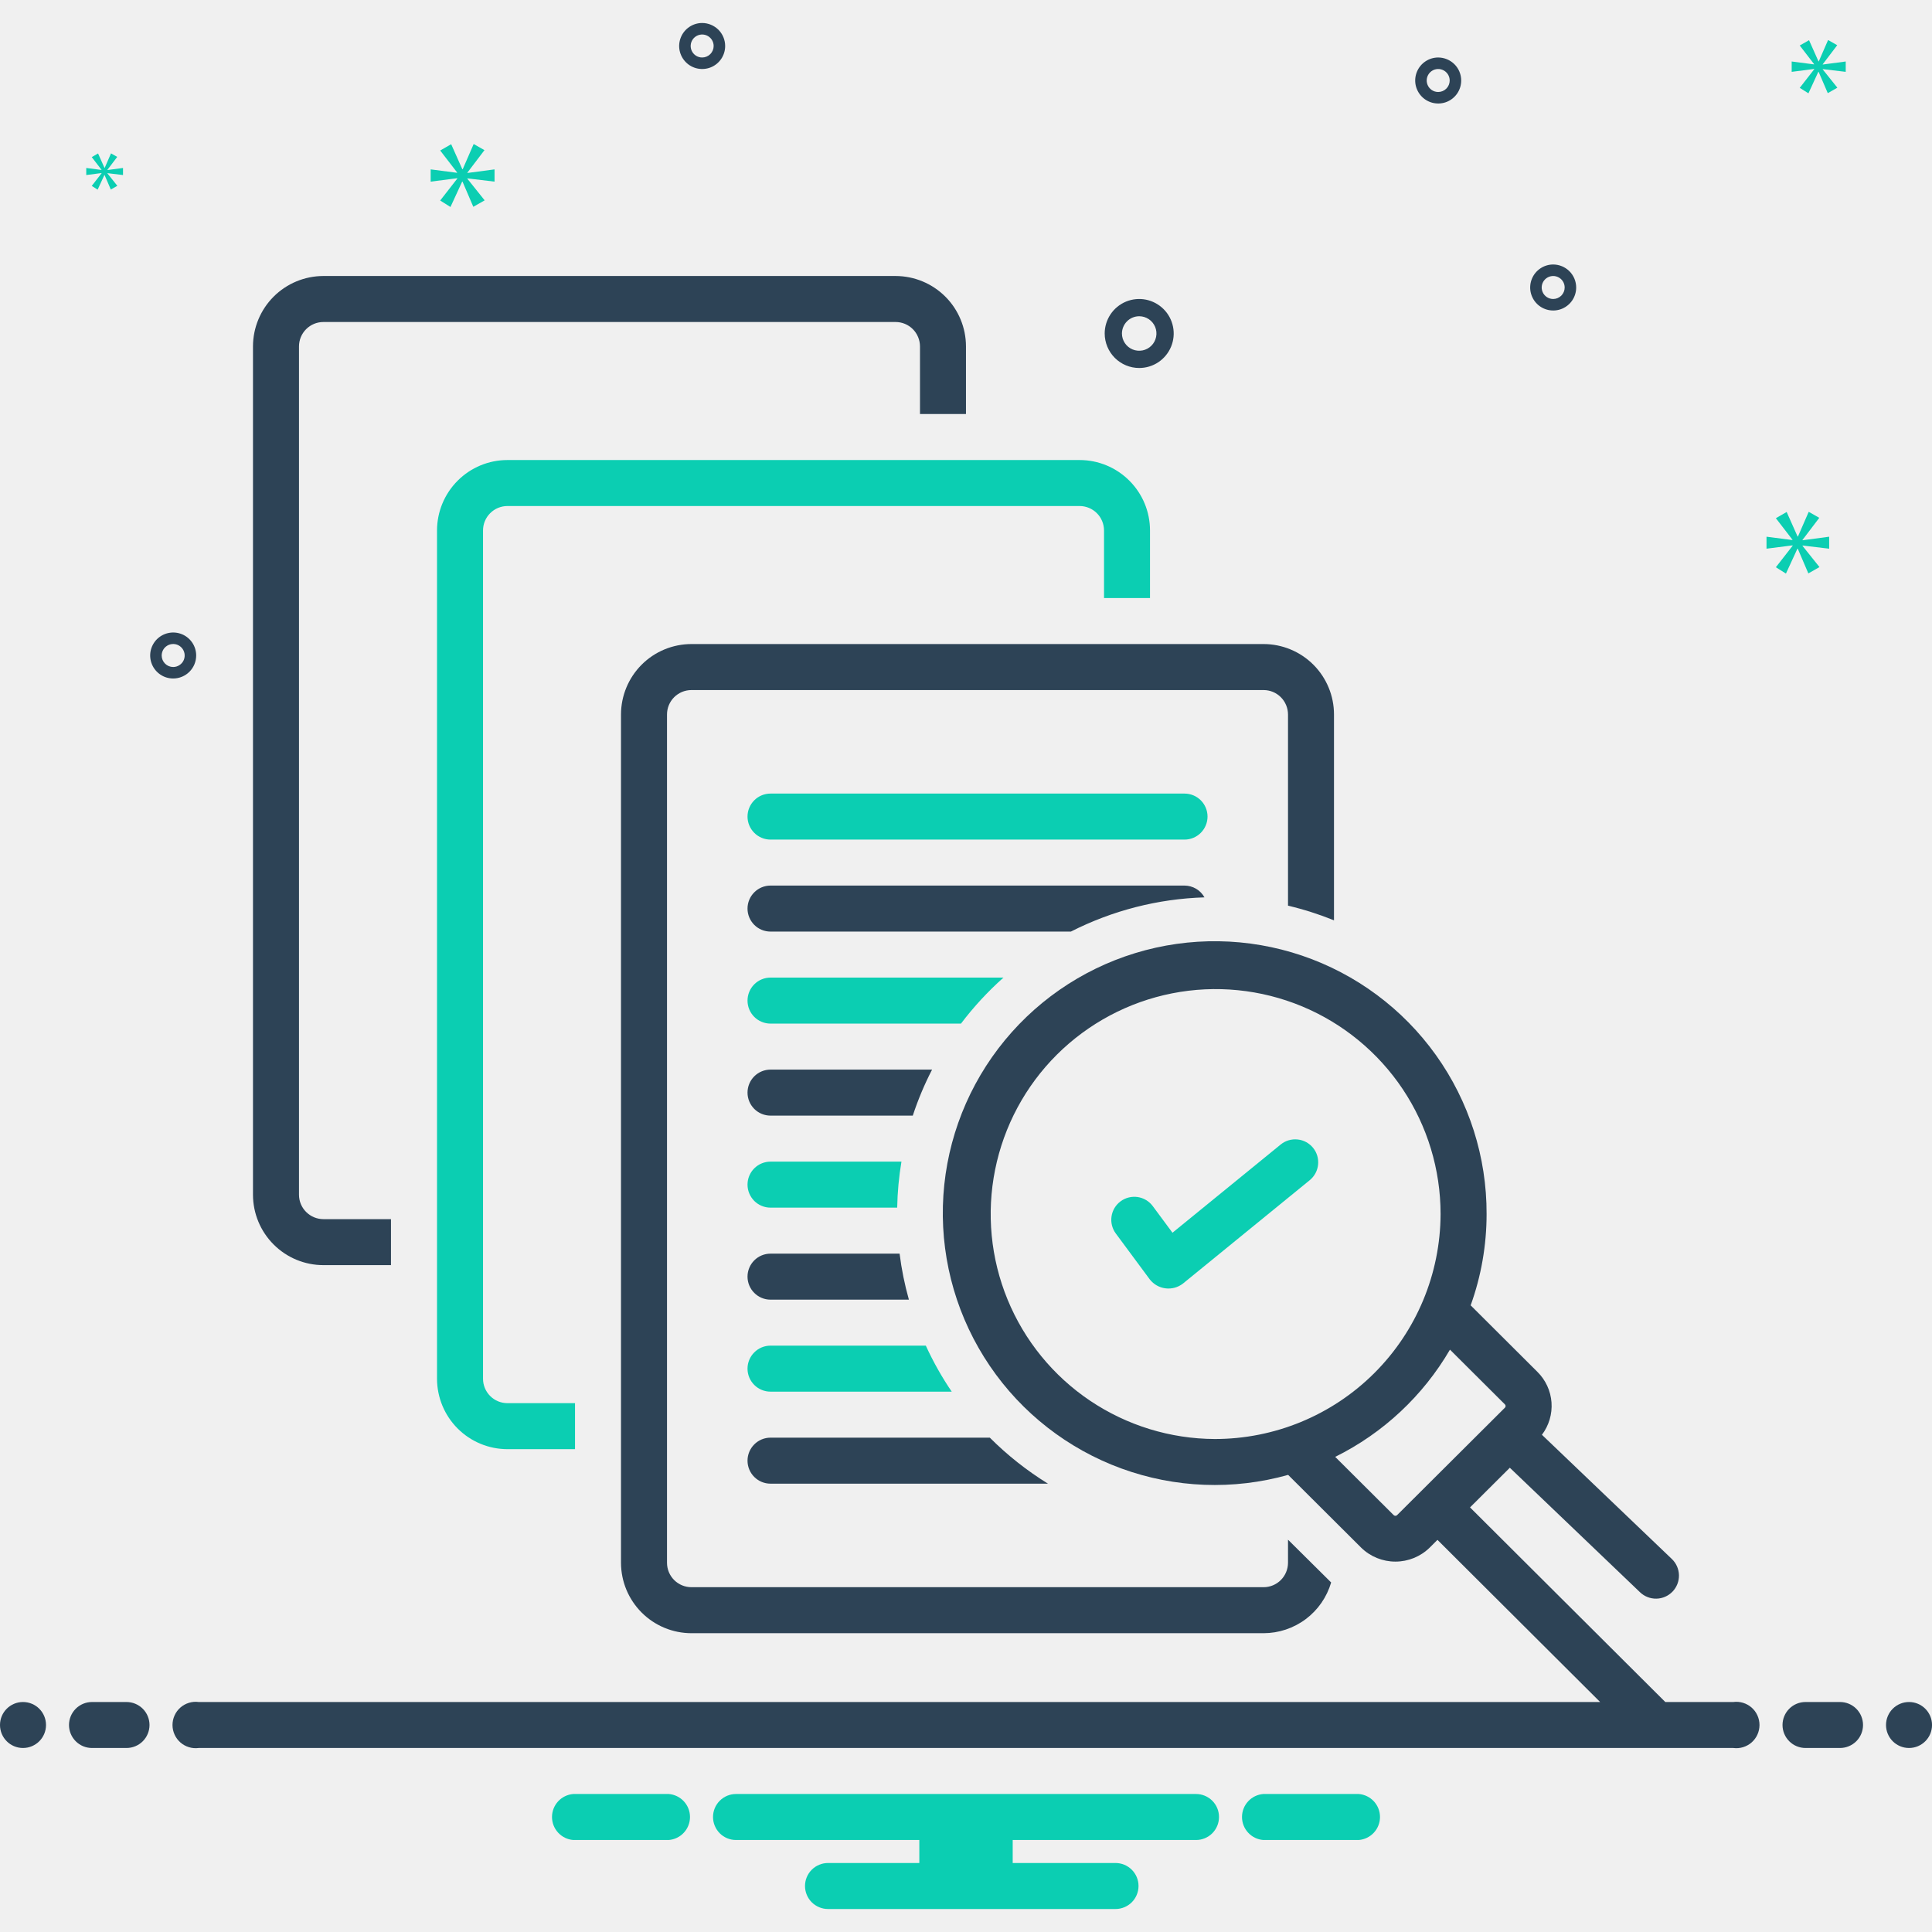
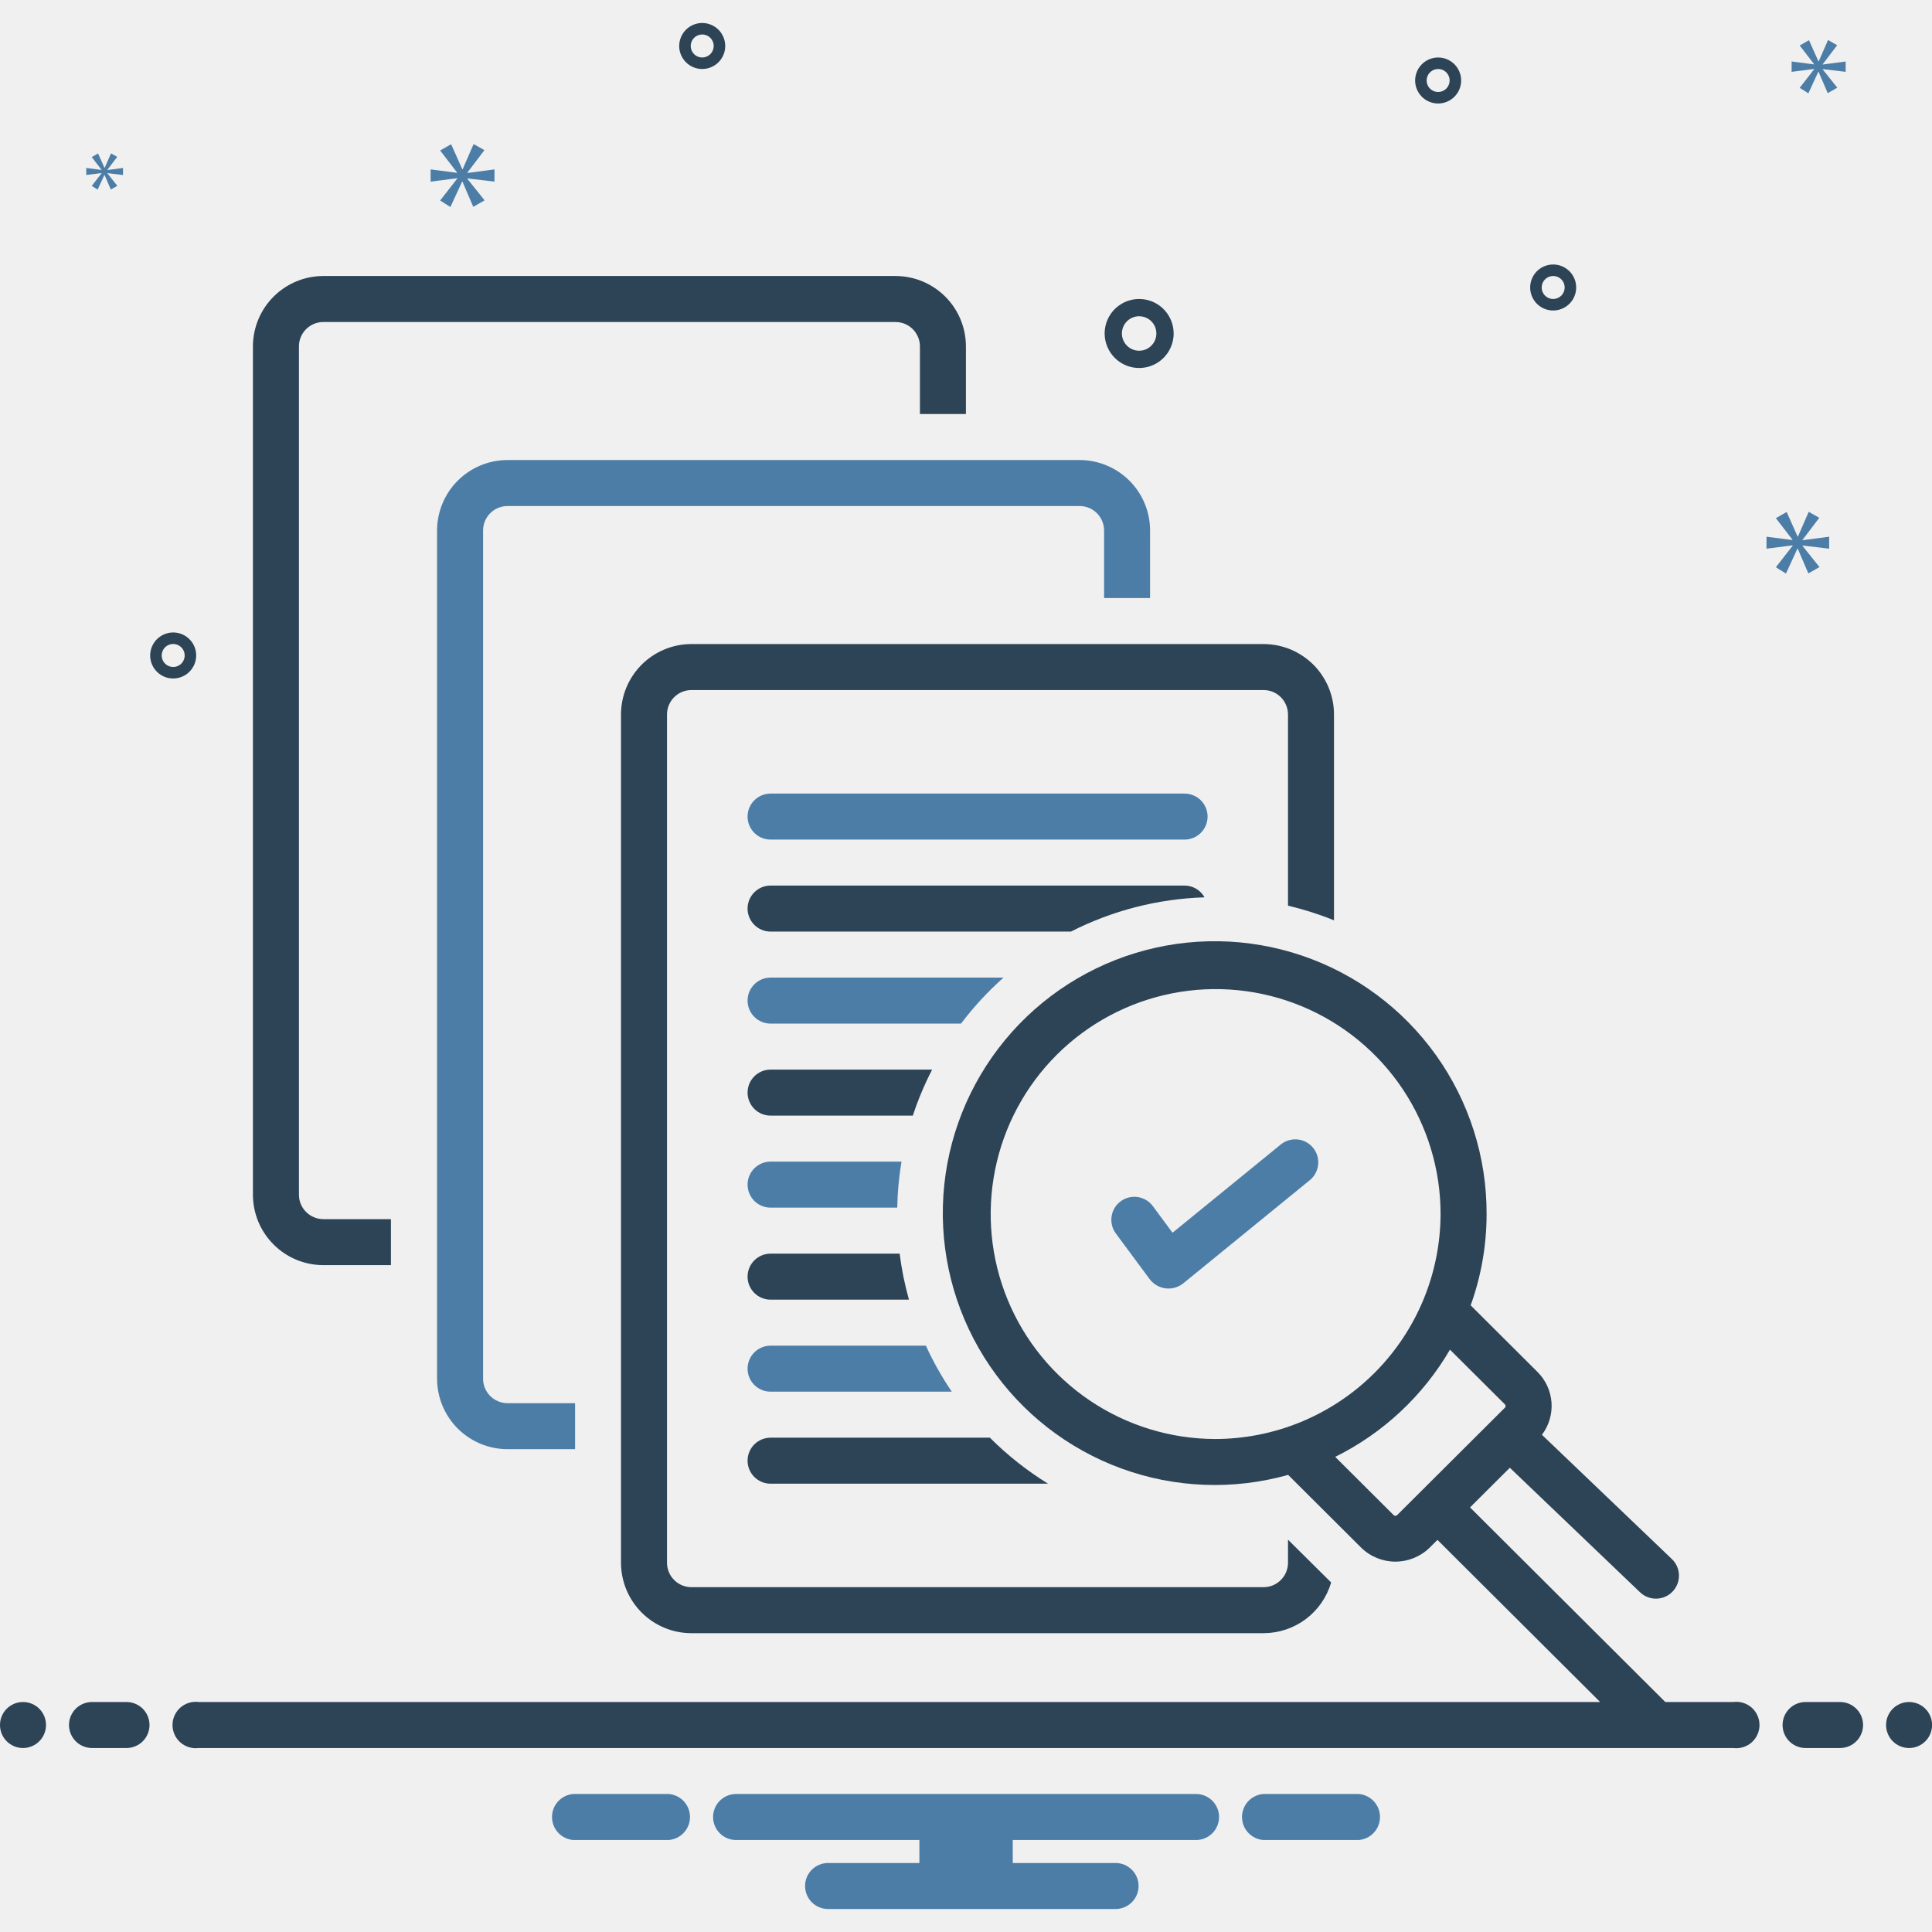
<svg xmlns="http://www.w3.org/2000/svg" width="70" height="70" viewBox="0 0 70 70" fill="none">
-   <g clip-path="url(#clip0_715_31566)">
-     <path d="M10.833 43.287V12.551C10.833 12.317 10.926 12.092 11.092 11.926C11.258 11.76 11.482 11.667 11.717 11.667H32.449C32.683 11.667 32.908 11.76 33.074 11.926C33.239 12.092 33.332 12.317 33.333 12.551V15.001H34.999V12.551C34.999 11.875 34.73 11.226 34.252 10.748C33.773 10.27 33.125 10.001 32.449 10H11.717C11.04 10.001 10.392 10.27 9.914 10.748C9.436 11.226 9.167 11.875 9.166 12.551V43.287C9.167 43.964 9.436 44.612 9.914 45.09C10.392 45.569 11.04 45.838 11.717 45.838H14.166V44.172H11.717C11.482 44.171 11.258 44.078 11.092 43.912C10.926 43.746 10.833 43.522 10.833 43.287Z" fill="#2D4356" />
-     <path d="M17.501 49.955V19.219C17.501 18.984 17.594 18.759 17.76 18.594C17.925 18.428 18.15 18.335 18.385 18.334H39.117C39.351 18.335 39.576 18.428 39.742 18.594C39.907 18.759 40 18.984 40.001 19.219V21.668H41.667V19.219C41.667 18.542 41.398 17.894 40.919 17.416C40.441 16.937 39.793 16.668 39.117 16.668H18.385C17.708 16.668 17.06 16.937 16.582 17.416C16.104 17.894 15.835 18.542 15.834 19.219V49.955C15.835 50.631 16.104 51.28 16.582 51.758C17.06 52.236 17.708 52.505 18.385 52.506H20.834V50.839H18.385C18.15 50.839 17.925 50.746 17.76 50.58C17.594 50.414 17.501 50.189 17.501 49.955Z" fill="#0BCEB2" />
-     <path d="M42.917 28.753H27.917C27.696 28.753 27.484 28.84 27.328 28.997C27.172 29.153 27.084 29.365 27.084 29.586C27.084 29.807 27.172 30.019 27.328 30.175C27.484 30.332 27.696 30.42 27.917 30.42H42.917C43.139 30.42 43.35 30.332 43.507 30.175C43.663 30.019 43.751 29.807 43.751 29.586C43.751 29.365 43.663 29.153 43.507 28.997C43.35 28.84 43.139 28.753 42.917 28.753Z" fill="#0BCEB2" />
-     <path d="M27.084 52.923C27.084 53.144 27.172 53.356 27.328 53.512C27.484 53.668 27.696 53.756 27.917 53.756H37.97C37.206 53.284 36.498 52.725 35.863 52.089H27.917C27.696 52.089 27.484 52.177 27.328 52.334C27.172 52.49 27.084 52.702 27.084 52.923Z" fill="#2D4356" />
-     <path d="M27.917 48.755C27.696 48.755 27.484 48.843 27.328 49C27.172 49.156 27.084 49.368 27.084 49.589C27.084 49.81 27.172 50.022 27.328 50.178C27.484 50.335 27.696 50.422 27.917 50.422H34.483C34.124 49.894 33.81 49.336 33.544 48.755H27.917Z" fill="#0BCEB2" />
-     <path d="M27.917 47.089H32.931C32.777 46.542 32.664 45.985 32.594 45.422H27.917C27.696 45.422 27.484 45.509 27.328 45.666C27.172 45.822 27.084 46.034 27.084 46.255C27.084 46.476 27.172 46.688 27.328 46.844C27.484 47.001 27.696 47.089 27.917 47.089Z" fill="#2D4356" />
-     <path d="M27.917 43.755H32.507C32.517 43.196 32.569 42.639 32.661 42.088H27.917C27.696 42.088 27.484 42.176 27.328 42.332C27.172 42.488 27.084 42.7 27.084 42.921C27.084 43.142 27.172 43.354 27.328 43.511C27.484 43.667 27.696 43.755 27.917 43.755Z" fill="#0BCEB2" />
-     <path d="M27.084 39.587C27.084 39.809 27.172 40.02 27.328 40.177C27.484 40.333 27.696 40.421 27.917 40.421H33.072C33.26 39.848 33.494 39.29 33.771 38.754H27.917C27.696 38.754 27.484 38.842 27.328 38.998C27.172 39.154 27.084 39.367 27.084 39.587Z" fill="#2D4356" />
-     <path d="M36.358 35.42H27.917C27.696 35.42 27.484 35.508 27.328 35.664C27.172 35.821 27.084 36.033 27.084 36.254C27.084 36.475 27.172 36.687 27.328 36.843C27.484 36.999 27.696 37.087 27.917 37.087H34.818C35.275 36.483 35.791 35.924 36.358 35.42Z" fill="#0BCEB2" />
-     <path d="M43.64 32.513C43.569 32.384 43.464 32.276 43.337 32.201C43.21 32.127 43.065 32.087 42.917 32.086H27.917C27.696 32.086 27.484 32.174 27.328 32.331C27.172 32.487 27.084 32.699 27.084 32.92C27.084 33.141 27.172 33.353 27.328 33.509C27.484 33.666 27.696 33.753 27.917 33.753H38.801C40.303 32.989 41.956 32.565 43.64 32.513Z" fill="#2D4356" />
-     <path d="M46.667 55.786V56.623C46.666 56.857 46.573 57.082 46.407 57.248C46.242 57.413 46.017 57.507 45.783 57.507H25.051C24.816 57.507 24.592 57.413 24.426 57.248C24.26 57.082 24.167 56.857 24.167 56.623V25.886C24.167 25.652 24.26 25.427 24.426 25.261C24.592 25.096 24.816 25.002 25.051 25.002H45.783C46.017 25.002 46.242 25.096 46.407 25.261C46.573 25.427 46.666 25.652 46.667 25.886V32.814C47.235 32.948 47.792 33.126 48.333 33.345V25.886C48.333 25.21 48.064 24.561 47.586 24.083C47.107 23.605 46.459 23.336 45.783 23.335H25.051C24.374 23.336 23.726 23.605 23.248 24.083C22.77 24.561 22.501 25.21 22.5 25.886V56.623C22.501 57.299 22.77 57.947 23.248 58.425C23.726 58.904 24.374 59.173 25.051 59.174H45.783C46.334 59.173 46.871 58.993 47.312 58.662C47.753 58.331 48.075 57.865 48.23 57.336C48.201 57.309 46.667 55.786 46.667 55.786Z" fill="#2D4356" />
-     <path d="M46.404 41.466L42.481 44.664L41.767 43.7C41.635 43.522 41.439 43.404 41.22 43.371C41.001 43.339 40.779 43.394 40.601 43.526C40.423 43.657 40.305 43.854 40.273 44.073C40.24 44.291 40.296 44.514 40.427 44.691L41.661 46.358C41.801 46.536 42.004 46.651 42.228 46.679C42.453 46.708 42.678 46.646 42.858 46.508L47.457 42.758C47.627 42.618 47.735 42.416 47.757 42.197C47.779 41.977 47.714 41.758 47.574 41.587C47.435 41.416 47.233 41.307 47.014 41.285C46.795 41.262 46.575 41.327 46.404 41.466Z" fill="#0BCEB2" />
-     <path d="M41.275 13.333C41.523 13.333 41.764 13.26 41.97 13.123C42.175 12.985 42.336 12.79 42.43 12.562C42.525 12.333 42.55 12.082 42.501 11.839C42.453 11.597 42.334 11.374 42.159 11.2C41.984 11.025 41.762 10.906 41.519 10.857C41.277 10.809 41.025 10.834 40.797 10.928C40.569 11.023 40.373 11.183 40.236 11.389C40.099 11.595 40.025 11.836 40.025 12.083C40.026 12.415 40.158 12.732 40.392 12.967C40.626 13.201 40.944 13.333 41.275 13.333ZM41.275 11.458C41.399 11.458 41.52 11.495 41.623 11.564C41.725 11.632 41.806 11.73 41.853 11.844C41.9 11.958 41.913 12.084 41.888 12.205C41.864 12.326 41.805 12.438 41.717 12.525C41.63 12.613 41.519 12.672 41.397 12.696C41.276 12.72 41.15 12.708 41.036 12.661C40.922 12.614 40.824 12.533 40.756 12.431C40.687 12.328 40.65 12.207 40.65 12.083C40.651 11.918 40.717 11.759 40.834 11.642C40.951 11.524 41.11 11.459 41.275 11.458Z" fill="#2D4356" />
-     <path d="M52.109 2.083C51.944 2.083 51.783 2.132 51.646 2.224C51.509 2.315 51.402 2.446 51.339 2.598C51.276 2.75 51.259 2.918 51.291 3.079C51.324 3.241 51.403 3.389 51.52 3.506C51.636 3.623 51.785 3.702 51.946 3.734C52.108 3.766 52.275 3.75 52.428 3.687C52.58 3.624 52.71 3.517 52.802 3.38C52.893 3.243 52.942 3.082 52.942 2.917C52.942 2.696 52.854 2.484 52.698 2.328C52.541 2.172 52.33 2.084 52.109 2.083ZM52.109 3.333C52.026 3.333 51.946 3.309 51.877 3.263C51.809 3.217 51.755 3.152 51.724 3.076C51.692 3 51.684 2.916 51.7 2.835C51.716 2.755 51.756 2.68 51.814 2.622C51.872 2.564 51.947 2.524 52.027 2.508C52.108 2.492 52.192 2.5 52.268 2.532C52.344 2.563 52.409 2.617 52.455 2.685C52.501 2.754 52.525 2.834 52.525 2.917C52.525 3.027 52.481 3.133 52.403 3.211C52.325 3.289 52.219 3.333 52.109 3.333Z" fill="#2D4356" />
-     <path d="M25.441 0.833C25.276 0.833 25.115 0.882 24.978 0.974C24.841 1.065 24.734 1.196 24.671 1.348C24.608 1.5 24.591 1.668 24.623 1.829C24.656 1.991 24.735 2.139 24.852 2.256C24.968 2.373 25.116 2.452 25.278 2.484C25.44 2.516 25.607 2.5 25.76 2.437C25.912 2.374 26.042 2.267 26.134 2.13C26.225 1.993 26.274 1.832 26.274 1.667C26.274 1.446 26.186 1.234 26.03 1.078C25.873 0.922 25.662 0.834 25.441 0.833ZM25.441 2.083C25.358 2.083 25.278 2.059 25.209 2.013C25.141 1.967 25.087 1.902 25.056 1.826C25.024 1.75 25.016 1.666 25.032 1.585C25.048 1.505 25.088 1.43 25.146 1.372C25.204 1.314 25.279 1.274 25.36 1.258C25.44 1.242 25.524 1.25 25.6 1.282C25.676 1.313 25.741 1.367 25.787 1.435C25.833 1.504 25.857 1.584 25.857 1.667C25.857 1.777 25.813 1.883 25.735 1.961C25.657 2.039 25.551 2.083 25.441 2.083Z" fill="#2D4356" />
-     <path d="M56.275 9.583C56.11 9.583 55.949 9.632 55.812 9.724C55.675 9.815 55.568 9.946 55.505 10.098C55.442 10.25 55.425 10.418 55.457 10.579C55.49 10.741 55.569 10.889 55.685 11.006C55.802 11.123 55.95 11.202 56.112 11.234C56.274 11.266 56.441 11.25 56.594 11.187C56.746 11.123 56.876 11.017 56.968 10.88C57.059 10.743 57.108 10.582 57.108 10.417C57.108 10.196 57.02 9.984 56.864 9.828C56.708 9.672 56.496 9.584 56.275 9.583ZM56.275 10.833C56.192 10.833 56.112 10.809 56.043 10.763C55.975 10.717 55.921 10.652 55.89 10.576C55.858 10.5 55.85 10.416 55.866 10.335C55.882 10.255 55.922 10.18 55.98 10.122C56.038 10.064 56.113 10.024 56.194 10.008C56.274 9.992 56.358 10 56.434 10.032C56.51 10.063 56.575 10.117 56.621 10.185C56.667 10.254 56.691 10.334 56.691 10.417C56.691 10.527 56.647 10.633 56.569 10.711C56.491 10.789 56.385 10.833 56.275 10.833Z" fill="#2D4356" />
-     <path d="M7.108 23.75C7.108 23.585 7.059 23.424 6.968 23.287C6.876 23.15 6.746 23.043 6.594 22.98C6.441 22.917 6.274 22.901 6.112 22.933C5.951 22.965 5.802 23.044 5.685 23.161C5.569 23.277 5.49 23.426 5.457 23.587C5.425 23.749 5.442 23.917 5.505 24.069C5.568 24.221 5.675 24.351 5.812 24.443C5.949 24.535 6.11 24.583 6.275 24.583C6.496 24.583 6.707 24.495 6.864 24.339C7.02 24.183 7.108 23.971 7.108 23.75ZM5.858 23.75C5.858 23.668 5.883 23.587 5.928 23.518C5.974 23.45 6.039 23.397 6.115 23.365C6.191 23.334 6.275 23.325 6.356 23.341C6.437 23.357 6.511 23.397 6.569 23.455C6.628 23.514 6.667 23.588 6.683 23.669C6.699 23.75 6.691 23.833 6.66 23.91C6.628 23.986 6.575 24.051 6.506 24.096C6.438 24.142 6.357 24.167 6.275 24.167C6.164 24.167 6.058 24.123 5.98 24.044C5.902 23.966 5.858 23.86 5.858 23.75Z" fill="#2D4356" />
-     <path d="M16.934 6.255L17.553 5.44L17.162 5.218L16.765 6.131H16.751L16.347 5.225L15.949 5.453L16.562 6.248V6.261L15.604 6.137V6.581L16.569 6.457V6.47L15.949 7.265L16.321 7.5L16.745 6.581H16.758L17.149 7.493L17.56 7.259L16.934 6.476V6.463L17.918 6.581V6.137L16.934 6.267V6.255Z" fill="#0BCEB2" />
-     <path d="M3.68 6.278L3.324 6.736L3.538 6.871L3.782 6.342H3.789L4.015 6.867L4.251 6.732L3.891 6.281V6.274L4.457 6.342V6.086L3.891 6.161V6.154L4.247 5.685L4.022 5.557L3.793 6.083H3.786L3.553 5.56L3.324 5.692L3.677 6.15V6.158L3.125 6.086V6.342L3.68 6.27V6.278Z" fill="#0BCEB2" />
-     <path d="M66.274 19.88V19.446L65.309 19.574V19.561L65.916 18.762L65.533 18.544L65.143 19.439H65.13L64.734 18.55L64.343 18.775L64.944 19.555V19.567L64.004 19.446V19.88L64.951 19.759V19.772L64.343 20.552L64.708 20.782L65.124 19.88H65.136L65.52 20.776L65.923 20.546L65.309 19.778V19.765L66.274 19.88Z" fill="#0BCEB2" />
-     <path d="M66.041 2.328L66.566 1.638L66.235 1.45L65.898 2.223H65.887L65.545 1.456L65.208 1.649L65.727 2.322V2.333L64.916 2.228V2.603L65.732 2.498V2.51L65.208 3.183L65.523 3.381L65.881 2.603H65.892L66.224 3.375L66.571 3.177L66.041 2.515V2.504L66.874 2.603V2.228L66.041 2.338V2.328Z" fill="#0BCEB2" />
-     <path d="M0.833 63.333C1.294 63.333 1.667 62.96 1.667 62.5C1.667 62.04 1.294 61.667 0.833 61.667C0.373 61.667 0 62.04 0 62.5C0 62.96 0.373 63.333 0.833 63.333Z" fill="#2D4356" />
-     <path d="M4.583 61.667H3.333C3.112 61.667 2.9 61.755 2.744 61.911C2.588 62.067 2.5 62.279 2.5 62.5C2.5 62.721 2.588 62.933 2.744 63.089C2.9 63.246 3.112 63.333 3.333 63.333H4.583C4.804 63.333 5.016 63.246 5.173 63.089C5.329 62.933 5.417 62.721 5.417 62.5C5.417 62.279 5.329 62.067 5.173 61.911C5.016 61.755 4.804 61.667 4.583 61.667Z" fill="#2D4356" />
-     <path d="M66.667 61.667H65.417C65.196 61.667 64.984 61.754 64.828 61.911C64.672 62.067 64.584 62.279 64.584 62.5C64.584 62.721 64.672 62.933 64.828 63.089C64.984 63.245 65.196 63.333 65.417 63.333H66.667C66.888 63.333 67.1 63.245 67.257 63.089C67.413 62.933 67.501 62.721 67.501 62.5C67.501 62.279 67.413 62.067 67.257 61.911C67.1 61.754 66.888 61.667 66.667 61.667Z" fill="#2D4356" />
-     <path d="M69.167 63.333C69.628 63.333 70.001 62.96 70.001 62.5C70.001 62.04 69.628 61.667 69.167 61.667C68.707 61.667 68.334 62.04 68.334 62.5C68.334 62.96 68.707 63.333 69.167 63.333Z" fill="#2D4356" />
-     <path d="M49.231 65H45.769C45.56 65.017 45.364 65.112 45.222 65.266C45.079 65.421 45 65.623 45 65.833C45 66.043 45.079 66.246 45.222 66.4C45.364 66.555 45.56 66.65 45.769 66.667H49.231C49.44 66.65 49.636 66.555 49.778 66.4C49.921 66.246 50 66.043 50 65.833C50 65.623 49.921 65.421 49.778 65.266C49.636 65.112 49.44 65.017 49.231 65Z" fill="#0BCEB2" />
-     <path d="M24.231 65H20.769C20.56 65.017 20.364 65.112 20.222 65.266C20.079 65.421 20 65.623 20 65.833C20 66.043 20.079 66.246 20.222 66.4C20.364 66.555 20.56 66.65 20.769 66.667H24.231C24.44 66.65 24.636 66.555 24.778 66.4C24.921 66.246 25 66.043 25 65.833C25 65.623 24.921 65.421 24.778 65.266C24.636 65.112 24.44 65.017 24.231 65Z" fill="#0BCEB2" />
-     <path d="M43.334 65H26.667C26.446 65 26.234 65.088 26.078 65.244C25.922 65.4 25.834 65.612 25.834 65.833C25.834 66.054 25.922 66.266 26.078 66.423C26.234 66.579 26.446 66.667 26.667 66.667H33.309V67.5H30.001C29.78 67.5 29.568 67.588 29.411 67.744C29.255 67.9 29.167 68.112 29.167 68.333C29.167 68.554 29.255 68.766 29.411 68.923C29.568 69.079 29.78 69.167 30.001 69.167H40.417C40.638 69.167 40.85 69.079 41.007 68.923C41.163 68.766 41.251 68.554 41.251 68.333C41.251 68.112 41.163 67.9 41.007 67.744C40.85 67.588 40.638 67.5 40.417 67.5H36.692V66.667H43.334C43.555 66.667 43.767 66.579 43.923 66.423C44.08 66.266 44.167 66.054 44.167 65.833C44.167 65.612 44.08 65.4 43.923 65.244C43.767 65.088 43.555 65 43.334 65Z" fill="#0BCEB2" />
-     <path d="M62.8 61.667H60.337L53.262 54.616L54.704 53.179L59.424 57.693C59.584 57.845 59.797 57.927 60.018 57.922C60.239 57.917 60.448 57.824 60.601 57.665C60.753 57.505 60.837 57.291 60.832 57.071C60.827 56.85 60.735 56.64 60.576 56.487L55.867 51.985C56.121 51.649 56.244 51.233 56.214 50.814C56.184 50.395 56.002 50 55.703 49.705L53.285 47.295C53.667 46.234 53.862 45.115 53.862 43.987C53.869 41.922 53.227 39.908 52.027 38.228C50.827 36.548 49.129 35.287 47.174 34.624C45.219 33.961 43.104 33.929 41.13 34.533C39.156 35.137 37.421 36.346 36.171 37.989C34.921 39.632 34.218 41.627 34.163 43.691C34.108 45.755 34.703 47.784 35.864 49.491C37.024 51.199 38.692 52.498 40.632 53.207C42.571 53.915 44.684 53.996 46.672 53.438L49.319 56.076C49.65 56.4 50.095 56.58 50.558 56.58C51.021 56.58 51.465 56.4 51.797 56.076L52.082 55.792C52.082 55.792 55.842 59.54 57.976 61.667H7.199C7.081 61.651 6.96 61.661 6.846 61.696C6.731 61.731 6.626 61.789 6.536 61.868C6.446 61.947 6.374 62.044 6.325 62.153C6.276 62.262 6.25 62.38 6.25 62.5C6.25 62.62 6.276 62.738 6.325 62.847C6.374 62.956 6.446 63.053 6.536 63.132C6.626 63.211 6.731 63.269 6.846 63.304C6.96 63.339 7.081 63.349 7.199 63.333H62.8C62.919 63.349 63.039 63.339 63.154 63.304C63.268 63.269 63.374 63.211 63.464 63.132C63.554 63.053 63.626 62.956 63.675 62.847C63.724 62.738 63.75 62.62 63.75 62.5C63.75 62.38 63.724 62.262 63.675 62.153C63.626 62.044 63.554 61.947 63.464 61.868C63.374 61.789 63.268 61.731 63.154 61.696C63.039 61.661 62.919 61.651 62.8 61.667ZM44.014 52.138C42.403 52.132 40.831 51.648 39.494 50.749C38.158 49.85 37.118 48.575 36.506 47.085C35.894 45.595 35.737 43.958 36.055 42.379C36.373 40.8 37.151 39.35 38.292 38.213C39.433 37.077 40.886 36.303 42.466 35.991C44.046 35.679 45.683 35.843 47.171 36.46C48.658 37.078 49.929 38.123 50.824 39.462C51.718 40.802 52.195 42.377 52.195 43.987C52.188 46.152 51.324 48.226 49.79 49.754C48.256 51.282 46.179 52.139 44.014 52.138ZM50.62 54.895C50.604 54.912 50.581 54.921 50.558 54.921C50.534 54.921 50.512 54.912 50.495 54.895L48.377 52.785C50.113 51.925 51.559 50.574 52.535 48.9C52.535 48.9 54.521 50.879 54.527 50.885C54.542 50.901 54.551 50.922 54.551 50.944C54.551 50.966 54.542 50.987 54.527 51.002L50.62 54.895Z" fill="#2D4356" />
+   <g clip-path="url(#clip0_2_6233)">
+     <path d="M10.831 43.287V12.551C10.831 12.317 10.924 12.092 11.09 11.926C11.256 11.76 11.48 11.667 11.715 11.667H32.447C32.681 11.667 32.906 11.76 33.072 11.926C33.237 12.092 33.331 12.317 33.331 12.551V15.001H34.997V12.551C34.997 11.875 34.728 11.226 34.25 10.748C33.771 10.27 33.123 10.001 32.447 10H11.715C11.038 10.001 10.39 10.27 9.912 10.748C9.434 11.226 9.165 11.875 9.164 12.551V43.287C9.165 43.964 9.434 44.612 9.912 45.09C10.39 45.569 11.038 45.838 11.715 45.838H14.164V44.172H11.715C11.48 44.171 11.256 44.078 11.09 43.912C10.924 43.746 10.831 43.522 10.831 43.287Z" fill="#2D4356" />
+     <path d="M17.503 49.955V19.219C17.503 18.985 17.596 18.76 17.762 18.594C17.927 18.428 18.152 18.335 18.387 18.335H39.119C39.353 18.335 39.578 18.428 39.743 18.594C39.909 18.76 40.002 18.985 40.003 19.219V21.669H41.669V19.219C41.669 18.543 41.4 17.894 40.921 17.416C40.443 16.938 39.795 16.669 39.119 16.668H18.387C17.71 16.669 17.062 16.938 16.584 17.416C16.106 17.894 15.837 18.543 15.836 19.219V49.955C15.837 50.632 16.106 51.28 16.584 51.758C17.062 52.236 17.71 52.506 18.387 52.506H20.836V50.84H18.387C18.152 50.839 17.927 50.746 17.762 50.58C17.596 50.414 17.503 50.19 17.503 49.955Z" fill="#4C7DA7" />
+     <path d="M42.919 28.753H27.919C27.698 28.753 27.486 28.841 27.33 28.997C27.174 29.153 27.086 29.365 27.086 29.586C27.086 29.807 27.174 30.019 27.33 30.176C27.486 30.332 27.698 30.42 27.919 30.42H42.919C43.14 30.42 43.352 30.332 43.509 30.176C43.665 30.019 43.753 29.807 43.753 29.586C43.753 29.365 43.665 29.153 43.509 28.997C43.352 28.841 43.14 28.753 42.919 28.753Z" fill="#4C7DA7" />
+     <path d="M27.086 52.923C27.086 53.144 27.174 53.356 27.33 53.513C27.486 53.669 27.698 53.757 27.919 53.757H37.972C37.208 53.285 36.5 52.725 35.865 52.09H27.919C27.698 52.09 27.486 52.178 27.33 52.334C27.174 52.49 27.086 52.702 27.086 52.923Z" fill="#2D4356" />
+     <path d="M27.919 48.756C27.698 48.756 27.486 48.844 27.33 49C27.174 49.156 27.086 49.368 27.086 49.589C27.086 49.81 27.174 50.022 27.33 50.179C27.486 50.335 27.698 50.423 27.919 50.423H34.485C34.126 49.894 33.812 49.337 33.546 48.756H27.919Z" fill="#4C7DA7" />
+     <path d="M27.919 47.089H32.933C32.779 46.542 32.666 45.985 32.596 45.422H27.919C27.698 45.422 27.486 45.51 27.33 45.666C27.174 45.822 27.086 46.034 27.086 46.255C27.086 46.476 27.174 46.688 27.33 46.845C27.486 47.001 27.698 47.089 27.919 47.089Z" fill="#2D4356" />
+     <path d="M27.919 43.755H32.509C32.519 43.196 32.571 42.639 32.663 42.088H27.919C27.698 42.088 27.486 42.176 27.33 42.332C27.174 42.488 27.086 42.7 27.086 42.921C27.086 43.142 27.174 43.354 27.33 43.511C27.486 43.667 27.698 43.755 27.919 43.755Z" fill="#4C7DA7" />
+     <path d="M27.086 39.587C27.086 39.808 27.174 40.02 27.33 40.177C27.486 40.333 27.698 40.421 27.919 40.421H33.074C33.262 39.847 33.496 39.29 33.773 38.754H27.919C27.698 38.754 27.486 38.842 27.33 38.998C27.174 39.154 27.086 39.366 27.086 39.587Z" fill="#2D4356" />
+     <path d="M36.36 35.42H27.919C27.698 35.42 27.486 35.508 27.33 35.664C27.174 35.82 27.086 36.032 27.086 36.253C27.086 36.474 27.174 36.686 27.33 36.843C27.486 36.999 27.698 37.087 27.919 37.087H34.819C35.277 36.482 35.793 35.924 36.36 35.42Z" fill="#4C7DA7" />
+     <path d="M43.642 32.512C43.571 32.383 43.466 32.276 43.339 32.201C43.212 32.126 43.067 32.086 42.919 32.086H27.919C27.698 32.086 27.486 32.174 27.33 32.33C27.174 32.486 27.086 32.698 27.086 32.919C27.086 33.14 27.174 33.352 27.33 33.509C27.486 33.665 27.698 33.753 27.919 33.753H38.803C40.305 32.988 41.957 32.565 43.642 32.512Z" fill="#2D4356" />
+     <path d="M46.667 55.786V56.622C46.666 56.857 46.573 57.081 46.407 57.247C46.242 57.413 46.017 57.506 45.783 57.507H25.051C24.816 57.506 24.592 57.413 24.426 57.247C24.26 57.081 24.167 56.857 24.167 56.622V25.886C24.167 25.652 24.26 25.427 24.426 25.261C24.592 25.095 24.816 25.002 25.051 25.002H45.783C46.017 25.002 46.242 25.095 46.407 25.261C46.573 25.427 46.666 25.652 46.667 25.886V32.814C47.235 32.948 47.792 33.125 48.333 33.344V25.886C48.333 25.21 48.064 24.561 47.586 24.083C47.107 23.605 46.459 23.336 45.783 23.335H25.051C24.374 23.336 23.726 23.605 23.248 24.083C22.77 24.561 22.501 25.21 22.5 25.886V56.622C22.501 57.299 22.77 57.947 23.248 58.425C23.726 58.904 24.374 59.173 25.051 59.173H45.783C46.334 59.172 46.871 58.993 47.312 58.662C47.753 58.331 48.075 57.865 48.23 57.336C48.201 57.309 46.667 55.786 46.667 55.786Z" fill="#2D4356" />
+     <path d="M46.406 41.466L42.483 44.664L41.769 43.7C41.637 43.522 41.441 43.404 41.222 43.371C41.003 43.339 40.781 43.394 40.603 43.526C40.425 43.657 40.307 43.854 40.275 44.073C40.242 44.291 40.298 44.514 40.429 44.691L41.663 46.358C41.803 46.536 42.006 46.651 42.23 46.679C42.454 46.708 42.681 46.646 42.859 46.508L47.459 42.758C47.629 42.618 47.737 42.416 47.759 42.197C47.781 41.977 47.715 41.758 47.576 41.587C47.437 41.416 47.235 41.307 47.016 41.285C46.797 41.262 46.577 41.327 46.406 41.466Z" fill="#4C7DA7" />
+     <path d="M41.273 13.333C41.521 13.333 41.762 13.26 41.968 13.122C42.173 12.985 42.334 12.79 42.428 12.561C42.523 12.333 42.548 12.082 42.499 11.839C42.451 11.597 42.332 11.374 42.157 11.199C41.983 11.024 41.76 10.905 41.517 10.857C41.275 10.809 41.023 10.834 40.795 10.928C40.567 11.023 40.371 11.183 40.234 11.389C40.097 11.594 40.023 11.836 40.023 12.083C40.024 12.414 40.156 12.732 40.39 12.966C40.624 13.201 40.942 13.333 41.273 13.333ZM41.273 11.458C41.397 11.458 41.518 11.495 41.621 11.563C41.724 11.632 41.804 11.73 41.851 11.844C41.898 11.958 41.91 12.084 41.886 12.205C41.862 12.326 41.803 12.438 41.715 12.525C41.628 12.612 41.517 12.672 41.395 12.696C41.274 12.72 41.148 12.708 41.034 12.66C40.92 12.613 40.822 12.533 40.754 12.43C40.685 12.328 40.648 12.207 40.648 12.083C40.649 11.917 40.715 11.758 40.832 11.641C40.949 11.524 41.108 11.458 41.273 11.458Z" fill="#2D4356" />
+     <path d="M52.107 2.083C51.942 2.083 51.781 2.132 51.644 2.223C51.507 2.315 51.4 2.445 51.337 2.597C51.274 2.75 51.257 2.917 51.289 3.079C51.322 3.241 51.401 3.389 51.517 3.506C51.634 3.622 51.782 3.702 51.944 3.734C52.106 3.766 52.273 3.749 52.426 3.686C52.578 3.623 52.708 3.516 52.8 3.379C52.891 3.242 52.94 3.081 52.94 2.916C52.94 2.695 52.852 2.484 52.696 2.327C52.539 2.171 52.328 2.083 52.107 2.083ZM52.107 3.333C52.024 3.333 51.944 3.309 51.875 3.263C51.807 3.217 51.753 3.152 51.722 3.076C51.69 3 51.682 2.916 51.698 2.835C51.714 2.754 51.754 2.68 51.812 2.622C51.87 2.563 51.945 2.524 52.026 2.508C52.106 2.492 52.19 2.5 52.266 2.531C52.342 2.563 52.407 2.616 52.453 2.685C52.499 2.753 52.523 2.834 52.523 2.916C52.523 3.027 52.479 3.133 52.401 3.211C52.323 3.289 52.217 3.333 52.107 3.333Z" fill="#2D4356" />
+     <path d="M25.443 0.833C25.278 0.833 25.117 0.882 24.98 0.973C24.843 1.065 24.736 1.195 24.673 1.347C24.61 1.5 24.593 1.667 24.625 1.829C24.657 1.991 24.737 2.139 24.854 2.256C24.97 2.372 25.119 2.452 25.28 2.484C25.442 2.516 25.609 2.499 25.762 2.436C25.914 2.373 26.044 2.266 26.136 2.129C26.227 1.992 26.276 1.831 26.276 1.666C26.276 1.445 26.188 1.234 26.032 1.077C25.875 0.921 25.664 0.833 25.443 0.833ZM25.443 2.083C25.36 2.083 25.28 2.059 25.211 2.013C25.143 1.967 25.089 1.902 25.058 1.826C25.026 1.75 25.018 1.666 25.034 1.585C25.05 1.504 25.09 1.43 25.148 1.372C25.206 1.313 25.281 1.274 25.361 1.258C25.442 1.242 25.526 1.25 25.602 1.281C25.678 1.313 25.743 1.366 25.789 1.435C25.835 1.503 25.859 1.584 25.859 1.666C25.859 1.777 25.815 1.883 25.737 1.961C25.659 2.039 25.553 2.083 25.443 2.083Z" fill="#2D4356" />
+     <path d="M56.275 9.583C56.11 9.583 55.949 9.632 55.812 9.723C55.675 9.815 55.568 9.945 55.505 10.097C55.442 10.25 55.425 10.417 55.457 10.579C55.49 10.741 55.569 10.889 55.685 11.006C55.802 11.122 55.95 11.201 56.112 11.234C56.274 11.266 56.441 11.249 56.594 11.186C56.746 11.123 56.876 11.016 56.968 10.879C57.059 10.742 57.108 10.581 57.108 10.416C57.108 10.195 57.02 9.984 56.864 9.827C56.708 9.671 56.496 9.583 56.275 9.583ZM56.275 10.833C56.192 10.833 56.112 10.809 56.043 10.763C55.975 10.717 55.921 10.652 55.89 10.576C55.858 10.5 55.85 10.416 55.866 10.335C55.882 10.254 55.922 10.18 55.98 10.122C56.038 10.063 56.113 10.024 56.194 10.008C56.274 9.992 56.358 10 56.434 10.031C56.51 10.063 56.575 10.116 56.621 10.185C56.667 10.253 56.691 10.334 56.691 10.416C56.691 10.527 56.647 10.633 56.569 10.711C56.491 10.789 56.385 10.833 56.275 10.833Z" fill="#2D4356" />
+     <path d="M7.108 23.749C7.108 23.584 7.059 23.423 6.968 23.286C6.876 23.149 6.746 23.043 6.594 22.979C6.441 22.916 6.274 22.9 6.112 22.932C5.951 22.964 5.802 23.044 5.685 23.16C5.569 23.277 5.49 23.425 5.457 23.587C5.425 23.748 5.442 23.916 5.505 24.068C5.568 24.221 5.675 24.351 5.812 24.442C5.949 24.534 6.11 24.583 6.275 24.583C6.496 24.582 6.707 24.495 6.864 24.338C7.02 24.182 7.108 23.97 7.108 23.749ZM5.858 23.749C5.858 23.667 5.883 23.586 5.928 23.518C5.974 23.449 6.039 23.396 6.115 23.364C6.191 23.333 6.275 23.325 6.356 23.341C6.437 23.357 6.511 23.396 6.569 23.455C6.628 23.513 6.667 23.587 6.683 23.668C6.699 23.749 6.691 23.833 6.66 23.909C6.628 23.985 6.575 24.05 6.506 24.096C6.438 24.142 6.357 24.166 6.275 24.166C6.164 24.166 6.058 24.122 5.98 24.044C5.902 23.966 5.858 23.86 5.858 23.749Z" fill="#2D4356" />
+     <path d="M16.932 6.255L17.552 5.44L17.16 5.219L16.763 6.131H16.75L16.345 5.225L15.947 5.453L16.56 6.249V6.262L15.602 6.138V6.581L16.567 6.457V6.47L15.947 7.265L16.319 7.5L16.743 6.581H16.756L17.147 7.494L17.558 7.259L16.932 6.477V6.464L17.916 6.581V6.138L16.932 6.268V6.255Z" fill="#4C7DA7" />
+     <path d="M3.68 6.277L3.324 6.735L3.538 6.87L3.782 6.341H3.789L4.015 6.867L4.251 6.732L3.891 6.281V6.273L4.457 6.341V6.086L3.891 6.161V6.153L4.247 5.684L4.022 5.557L3.793 6.082H3.786L3.553 5.56L3.324 5.692L3.677 6.15V6.157L3.125 6.086V6.341L3.68 6.27V6.277Z" fill="#4C7DA7" />
+     <path d="M66.274 19.88V19.446L65.309 19.573V19.561L65.916 18.761L65.533 18.544L65.143 19.439H65.13L64.734 18.55L64.343 18.774L64.944 19.554V19.567L64.004 19.446V19.88L64.951 19.759V19.772L64.343 20.552L64.708 20.782L65.124 19.88H65.136L65.52 20.776L65.923 20.546L65.309 19.778V19.765L66.274 19.88Z" fill="#4C7DA7" />
+     <path d="M66.04 2.327L66.564 1.638L66.233 1.45L65.896 2.222H65.885L65.543 1.456L65.206 1.649L65.725 2.322V2.333L64.914 2.228V2.603L65.73 2.498V2.509L65.206 3.182L65.521 3.381L65.879 2.603H65.89L66.222 3.375L66.569 3.177L66.04 2.515V2.504L66.872 2.603V2.228L66.04 2.338V2.327Z" fill="#4C7DA7" />
+     <path d="M0.833 63.334C1.294 63.334 1.667 62.961 1.667 62.5C1.667 62.04 1.294 61.667 0.833 61.667C0.373 61.667 0 62.04 0 62.5C0 62.961 0.373 63.334 0.833 63.334Z" fill="#2D4356" />
+     <path d="M4.583 61.667H3.333C3.112 61.667 2.9 61.755 2.744 61.911C2.588 62.067 2.5 62.279 2.5 62.5C2.5 62.721 2.588 62.933 2.744 63.09C2.9 63.246 3.112 63.334 3.333 63.334H4.583C4.804 63.334 5.016 63.246 5.173 63.09C5.329 62.933 5.417 62.721 5.417 62.5C5.417 62.279 5.329 62.067 5.173 61.911C5.016 61.755 4.804 61.667 4.583 61.667Z" fill="#2D4356" />
+     <path d="M66.669 61.667H65.419C65.198 61.667 64.986 61.755 64.83 61.911C64.674 62.067 64.586 62.279 64.586 62.5C64.586 62.721 64.674 62.933 64.83 63.09C64.986 63.246 65.198 63.334 65.419 63.334H66.669C66.89 63.334 67.102 63.246 67.258 63.09C67.415 62.933 67.503 62.721 67.503 62.5C67.503 62.279 67.415 62.067 67.258 61.911C67.102 61.755 66.89 61.667 66.669 61.667Z" fill="#2D4356" />
+     <path d="M69.169 63.334C69.629 63.334 70.003 62.961 70.003 62.5C70.003 62.04 69.629 61.667 69.169 61.667C68.709 61.667 68.336 62.04 68.336 62.5C68.336 62.961 68.709 63.334 69.169 63.334Z" fill="#2D4356" />
+     <path d="M49.231 65H45.769C45.56 65.017 45.364 65.112 45.222 65.266C45.079 65.421 45 65.623 45 65.833C45 66.043 45.079 66.246 45.222 66.4C45.364 66.555 45.56 66.65 45.769 66.667H49.231C49.44 66.65 49.636 66.555 49.778 66.4C49.921 66.246 50 66.043 50 65.833C50 65.623 49.921 65.421 49.778 65.266C49.636 65.112 49.44 65.017 49.231 65Z" fill="#4C7DA7" />
+     <path d="M24.231 65H20.769C20.56 65.017 20.364 65.112 20.222 65.266C20.079 65.421 20 65.623 20 65.833C20 66.043 20.079 66.246 20.222 66.4C20.364 66.555 20.56 66.65 20.769 66.667H24.231C24.44 66.65 24.636 66.555 24.778 66.4C24.921 66.246 25 66.043 25 65.833C25 65.623 24.921 65.421 24.778 65.266C24.636 65.112 24.44 65.017 24.231 65Z" fill="#4C7DA7" />
+     <path d="M43.336 65H26.669C26.448 65 26.236 65.088 26.08 65.244C25.924 65.4 25.836 65.612 25.836 65.833C25.836 66.054 25.924 66.266 26.08 66.423C26.236 66.579 26.448 66.667 26.669 66.667H33.311V67.5H30.003C29.782 67.5 29.57 67.588 29.413 67.744C29.257 67.9 29.169 68.112 29.169 68.333C29.169 68.554 29.257 68.766 29.413 68.923C29.57 69.079 29.782 69.167 30.003 69.167H40.419C40.64 69.167 40.852 69.079 41.008 68.923C41.165 68.766 41.253 68.554 41.253 68.333C41.253 68.112 41.165 67.9 41.008 67.744C40.852 67.588 40.64 67.5 40.419 67.5H36.694V66.667H43.336C43.557 66.667 43.769 66.579 43.925 66.423C44.081 66.266 44.169 66.054 44.169 65.833C44.169 65.612 44.081 65.4 43.925 65.244C43.769 65.088 43.557 65 43.336 65Z" fill="#4C7DA7" />
+     <path d="M62.8 61.667H60.337L53.262 54.616L54.704 53.179L59.424 57.693C59.584 57.845 59.797 57.927 60.018 57.922C60.239 57.917 60.448 57.824 60.601 57.665C60.753 57.505 60.837 57.292 60.832 57.071C60.827 56.85 60.735 56.641 60.576 56.488L55.867 51.985C56.121 51.65 56.244 51.233 56.214 50.814C56.184 50.395 56.002 50.001 55.703 49.705L53.285 47.295C53.667 46.234 53.862 45.115 53.862 43.987C53.869 41.923 53.227 39.908 52.027 38.228C50.827 36.548 49.129 35.287 47.174 34.624C45.219 33.961 43.104 33.929 41.13 34.533C39.156 35.137 37.421 36.346 36.171 37.989C34.921 39.632 34.218 41.627 34.163 43.691C34.108 45.755 34.703 47.784 35.864 49.491C37.024 51.199 38.692 52.498 40.632 53.207C42.571 53.915 44.684 53.996 46.672 53.438L49.319 56.076C49.65 56.4 50.095 56.581 50.558 56.581C51.021 56.581 51.465 56.4 51.797 56.076L52.082 55.793C52.082 55.793 55.842 59.54 57.976 61.667H7.199C7.081 61.651 6.96 61.661 6.846 61.696C6.731 61.731 6.626 61.79 6.536 61.868C6.446 61.947 6.374 62.045 6.325 62.154C6.276 62.262 6.25 62.381 6.25 62.5C6.25 62.62 6.276 62.738 6.325 62.847C6.374 62.956 6.446 63.053 6.536 63.132C6.626 63.211 6.731 63.269 6.846 63.304C6.96 63.339 7.081 63.349 7.199 63.334H62.8C62.919 63.349 63.039 63.339 63.154 63.304C63.268 63.269 63.374 63.211 63.464 63.132C63.554 63.053 63.626 62.956 63.675 62.847C63.724 62.738 63.75 62.62 63.75 62.5C63.75 62.381 63.724 62.262 63.675 62.154C63.626 62.045 63.554 61.947 63.464 61.868C63.374 61.79 63.268 61.731 63.154 61.696C63.039 61.661 62.919 61.651 62.8 61.667ZM44.014 52.138C42.403 52.132 40.831 51.648 39.494 50.749C38.158 49.85 37.118 48.575 36.506 47.085C35.894 45.595 35.737 43.958 36.055 42.379C36.373 40.8 37.151 39.35 38.292 38.213C39.433 37.077 40.886 36.303 42.466 35.991C44.046 35.679 45.683 35.843 47.171 36.46C48.658 37.078 49.929 38.123 50.824 39.462C51.718 40.802 52.195 42.377 52.195 43.987C52.188 46.152 51.324 48.226 49.79 49.754C48.256 51.282 46.179 52.139 44.014 52.138ZM50.62 54.896C50.604 54.912 50.581 54.921 50.558 54.921C50.534 54.921 50.512 54.912 50.495 54.896L48.377 52.785C50.113 51.925 51.559 50.574 52.535 48.9C52.535 48.9 54.521 50.879 54.527 50.885C54.542 50.901 54.551 50.922 54.551 50.944C54.551 50.966 54.542 50.987 54.527 51.002L50.62 54.896Z" fill="#2D4356" />
  </g>
  <defs>
-     <clipPath id="clip0_715_31566">
+     <clipPath id="clip0_2_6233">
      <rect width="70" height="70" fill="white" />
    </clipPath>
  </defs>
</svg>
